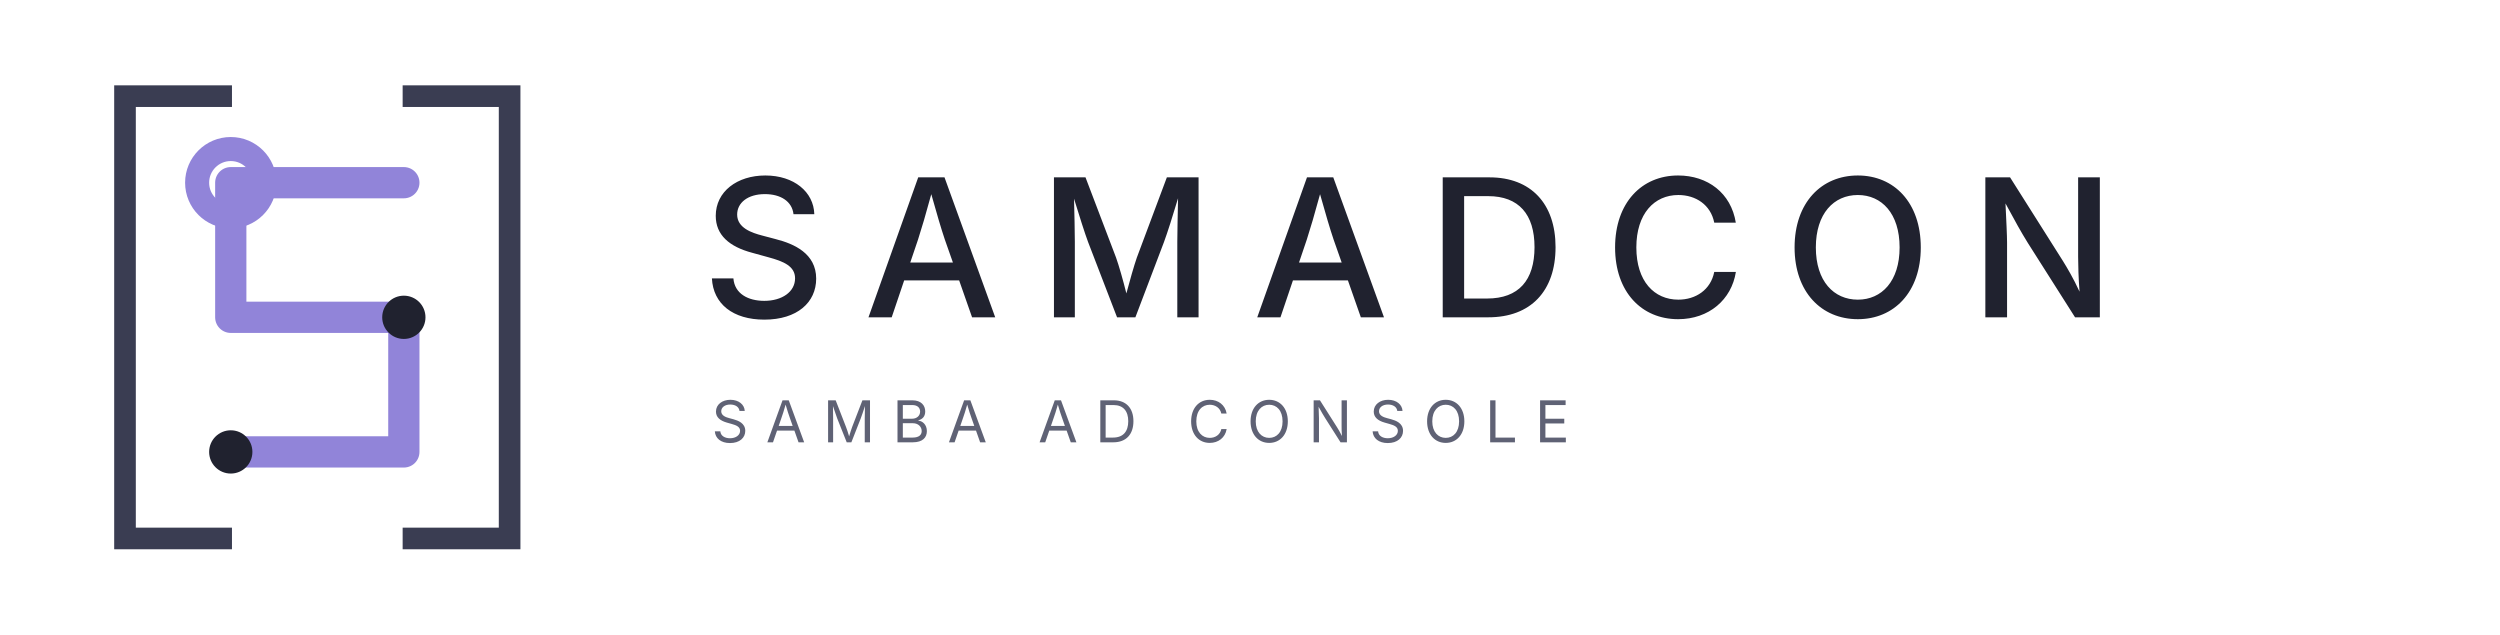
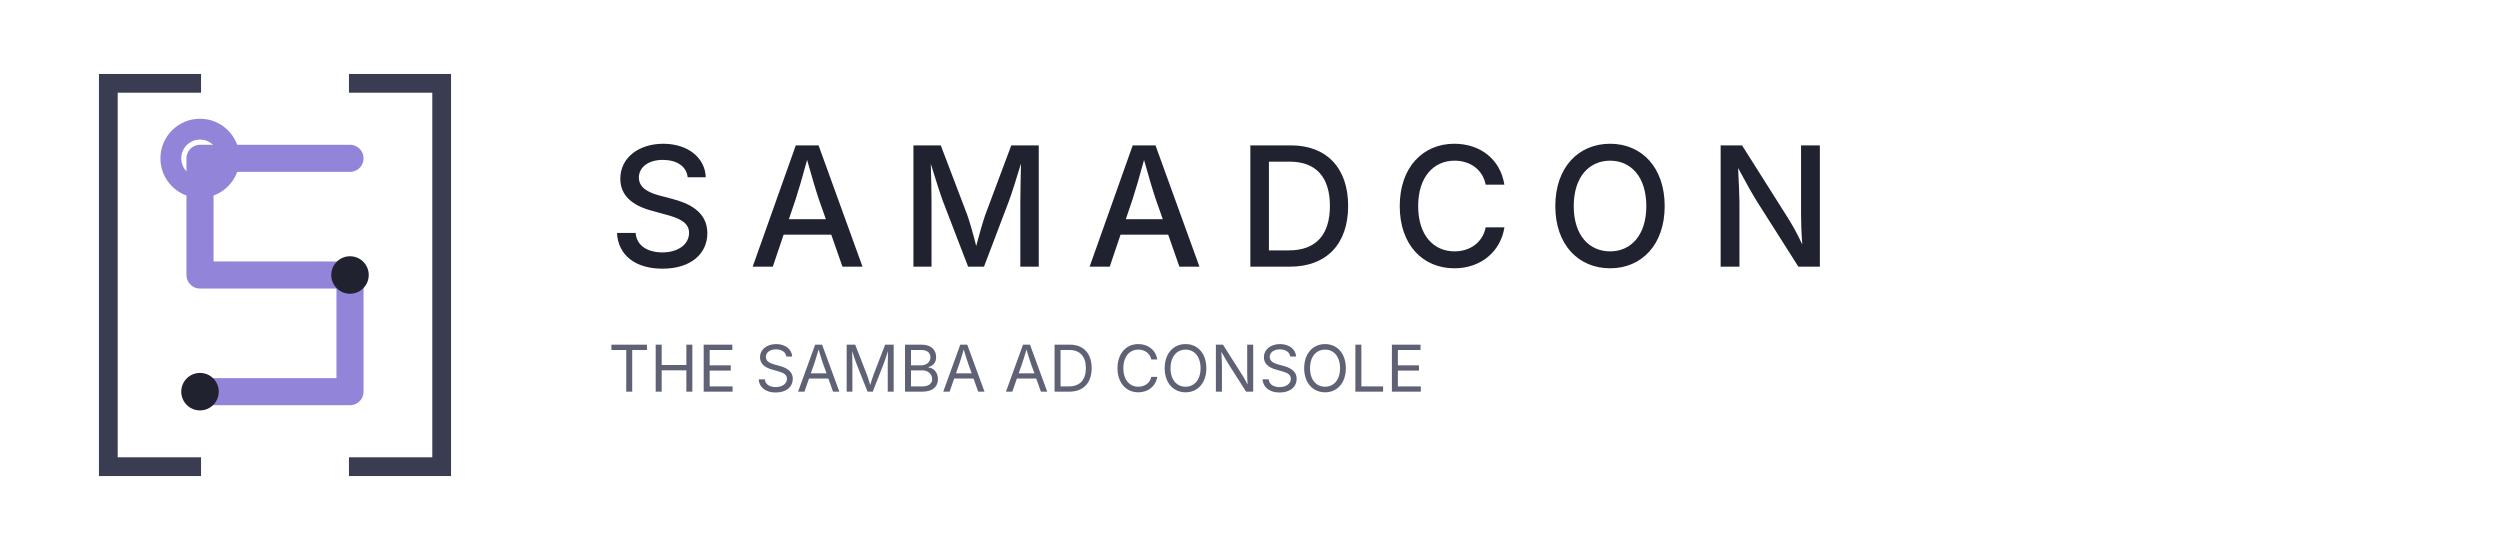
- <svg xmlns="http://www.w3.org/2000/svg" viewBox="0 0 520 132" width="520" height="132" fill="none" font-family="Inter, sans-serif">
+ <svg xmlns="http://www.w3.org/2000/svg" viewBox="0 0 600 132" width="600" height="132" fill="none" font-family="Inter, sans-serif">
  <g transform="translate(6 6)">
    <path d="M40 14 H20 V106 H40" stroke="#3a3d52" stroke-width="4.5" stroke-linecap="square" />
    <path d="M80 14 H100 V106 H80" stroke="#3a3d52" stroke-width="4.5" stroke-linecap="square" />
    <path d="M78 32 H42 V60 H78 V88 H42" stroke="#9184d9" stroke-width="6.5" stroke-linecap="round" stroke-linejoin="round" />
    <circle cx="42" cy="32" r="7" fill="none" stroke="#9184d9" stroke-width="5" />
    <circle cx="78" cy="60" r="4.5" fill="#20222f" />
    <circle cx="42" cy="88" r="4.5" fill="#20222f" />
  </g>
-   <text x="146" y="66" fill="#20222f" font-size="40" font-weight="500" letter-spacing="8">SAMADCON</text>
-   <text x="148" y="92" fill="#5f6275" font-size="12" font-weight="400" letter-spacing="3.6">SAMBA AD CONSOLE</text>
+   <text x="146" y="64" fill="#20222f" font-size="40" font-weight="500" letter-spacing="8">SAMADCON</text>
+   <text x="146" y="94" fill="#5f6275" font-size="15.5" font-weight="400" textLength="273" lengthAdjust="spacing">THE SAMBA AD CONSOLE</text>
</svg>
